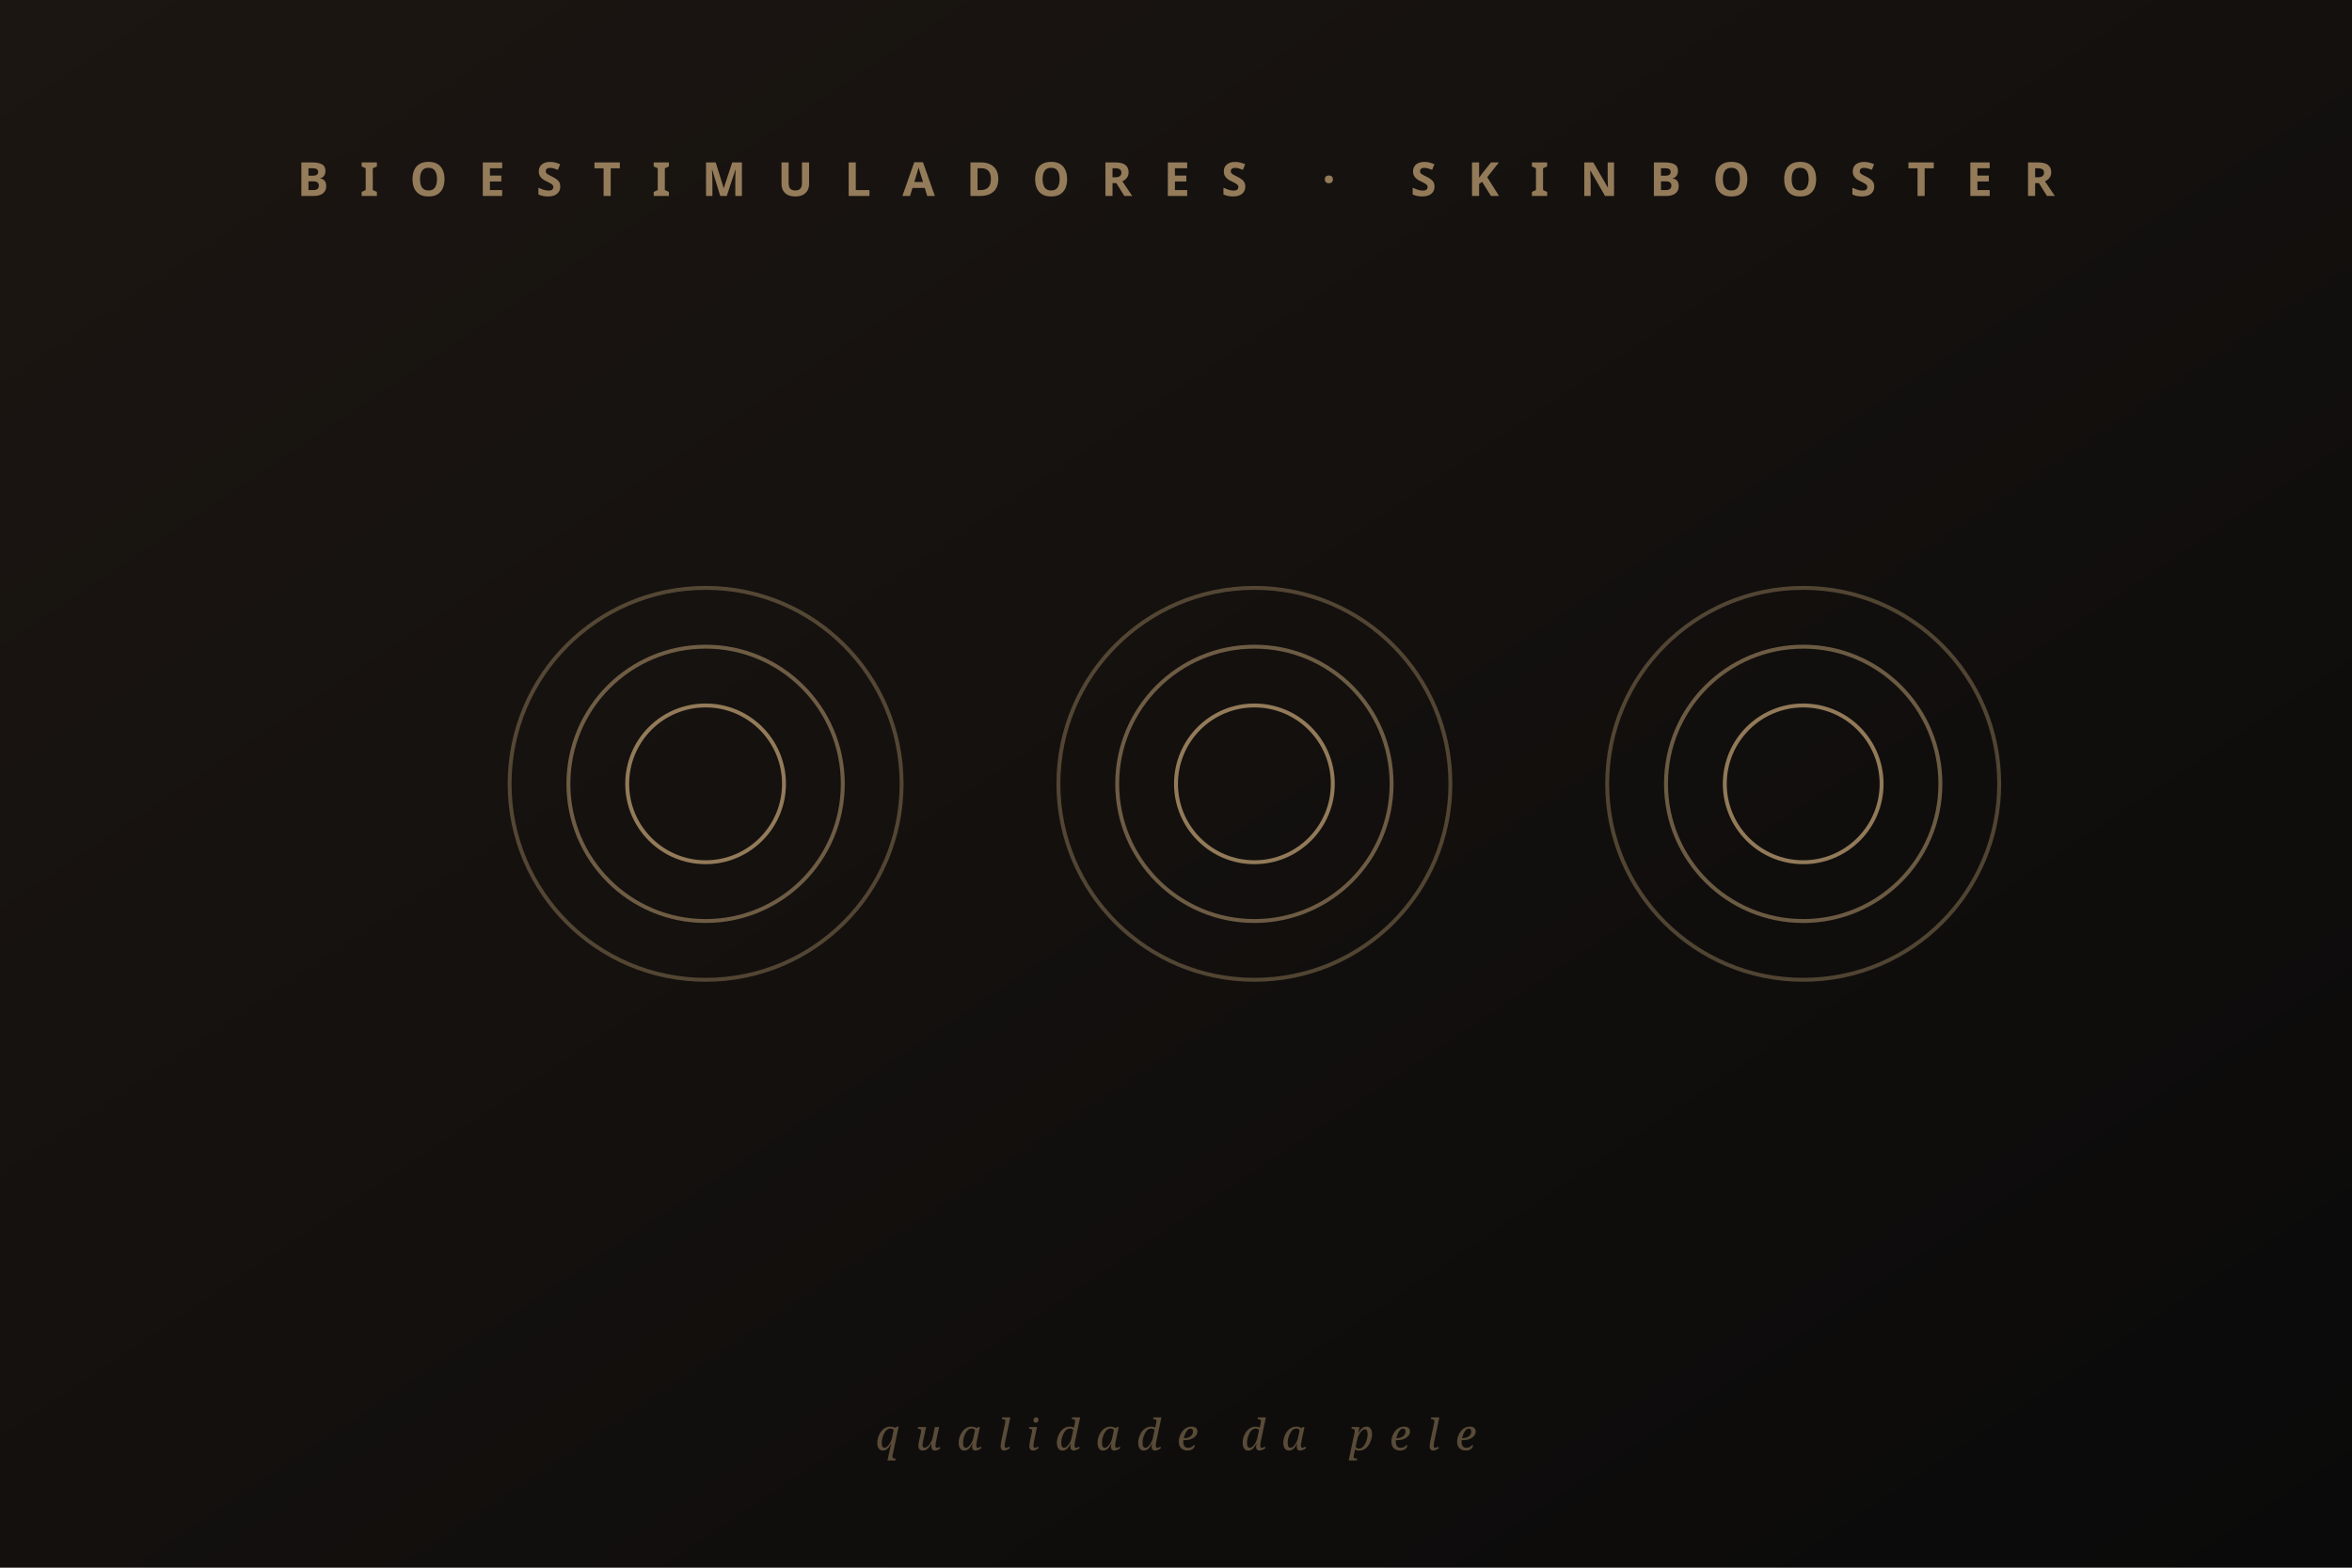
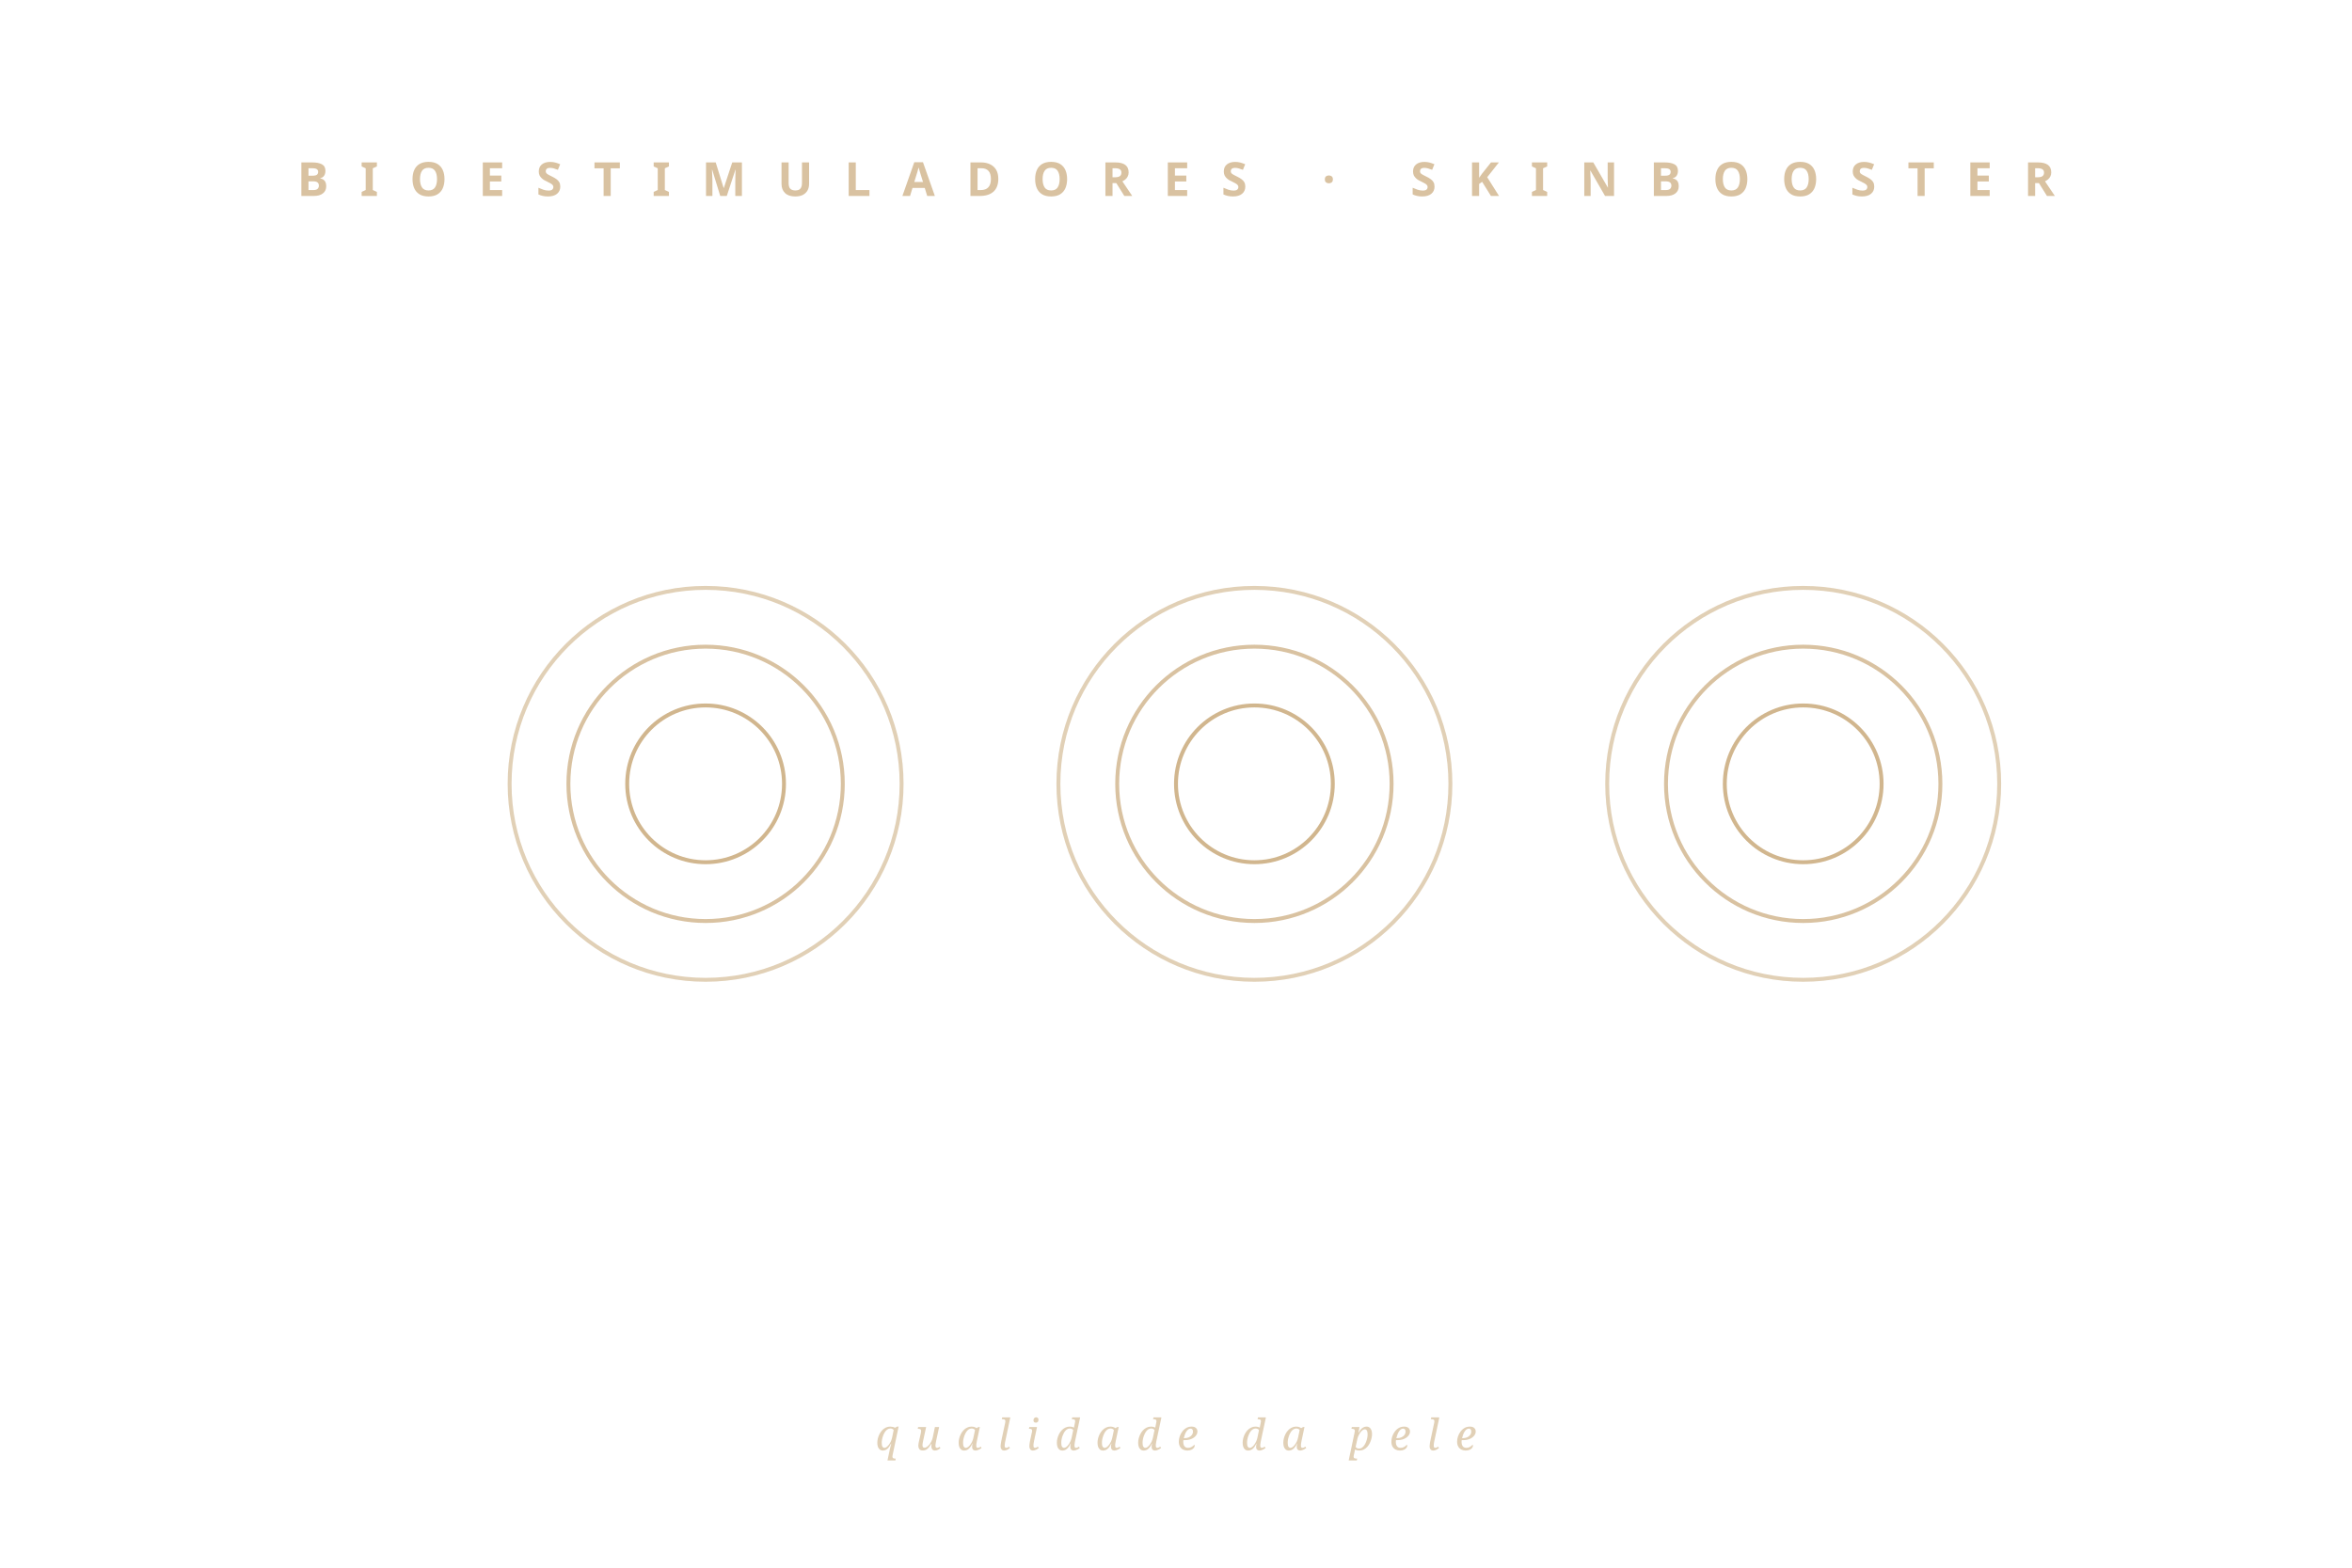
<svg xmlns="http://www.w3.org/2000/svg" viewBox="0 0 600 400" preserveAspectRatio="xMidYMid slice">
-   <defs>
-     <linearGradient id="c" x1="0" y1="0" x2="1" y2="1">
-       <stop offset="0%" stop-color="#1c1612" />
-       <stop offset="100%" stop-color="#0A0A0A" />
-     </linearGradient>
-   </defs>
-   <rect width="600" height="400" fill="url(#c)" />
-   <g stroke="#C9A97A" stroke-opacity="0.35" fill="none" stroke-width="1">
+   <g stroke="#C9A97A" stroke-opacity="0.55" fill="none" stroke-width="1">
    <circle cx="180" cy="200" r="50" />
-     <circle cx="180" cy="200" r="35" stroke-opacity="0.5" />
-     <circle cx="180" cy="200" r="20" stroke-opacity="0.7" />
+     <circle cx="180" cy="200" r="35" stroke-opacity="0.7" />
+     <circle cx="180" cy="200" r="20" stroke-opacity="0.85" />
    <circle cx="320" cy="200" r="50" />
-     <circle cx="320" cy="200" r="35" stroke-opacity="0.5" />
-     <circle cx="320" cy="200" r="20" stroke-opacity="0.7" />
+     <circle cx="320" cy="200" r="35" stroke-opacity="0.7" />
+     <circle cx="320" cy="200" r="20" stroke-opacity="0.85" />
    <circle cx="460" cy="200" r="50" />
-     <circle cx="460" cy="200" r="35" stroke-opacity="0.5" />
-     <circle cx="460" cy="200" r="20" stroke-opacity="0.7" />
+     <circle cx="460" cy="200" r="35" stroke-opacity="0.7" />
+     <circle cx="460" cy="200" r="20" stroke-opacity="0.85" />
  </g>
  <text x="300" y="50" text-anchor="middle" fill="#C9A97A" fill-opacity="0.7" font-family="sans-serif" font-size="12" letter-spacing="8" font-weight="600">BIOESTIMULADORES · SKINBOOSTER</text>
-   <text x="300" y="370" text-anchor="middle" fill="#C9A97A" fill-opacity="0.4" font-family="serif" font-size="11" letter-spacing="4" font-style="italic">qualidade da pele</text>
+   <text x="300" y="370" text-anchor="middle" fill="#C9A97A" fill-opacity="0.55" font-family="serif" font-size="11" letter-spacing="4" font-style="italic">qualidade da pele</text>
</svg>
